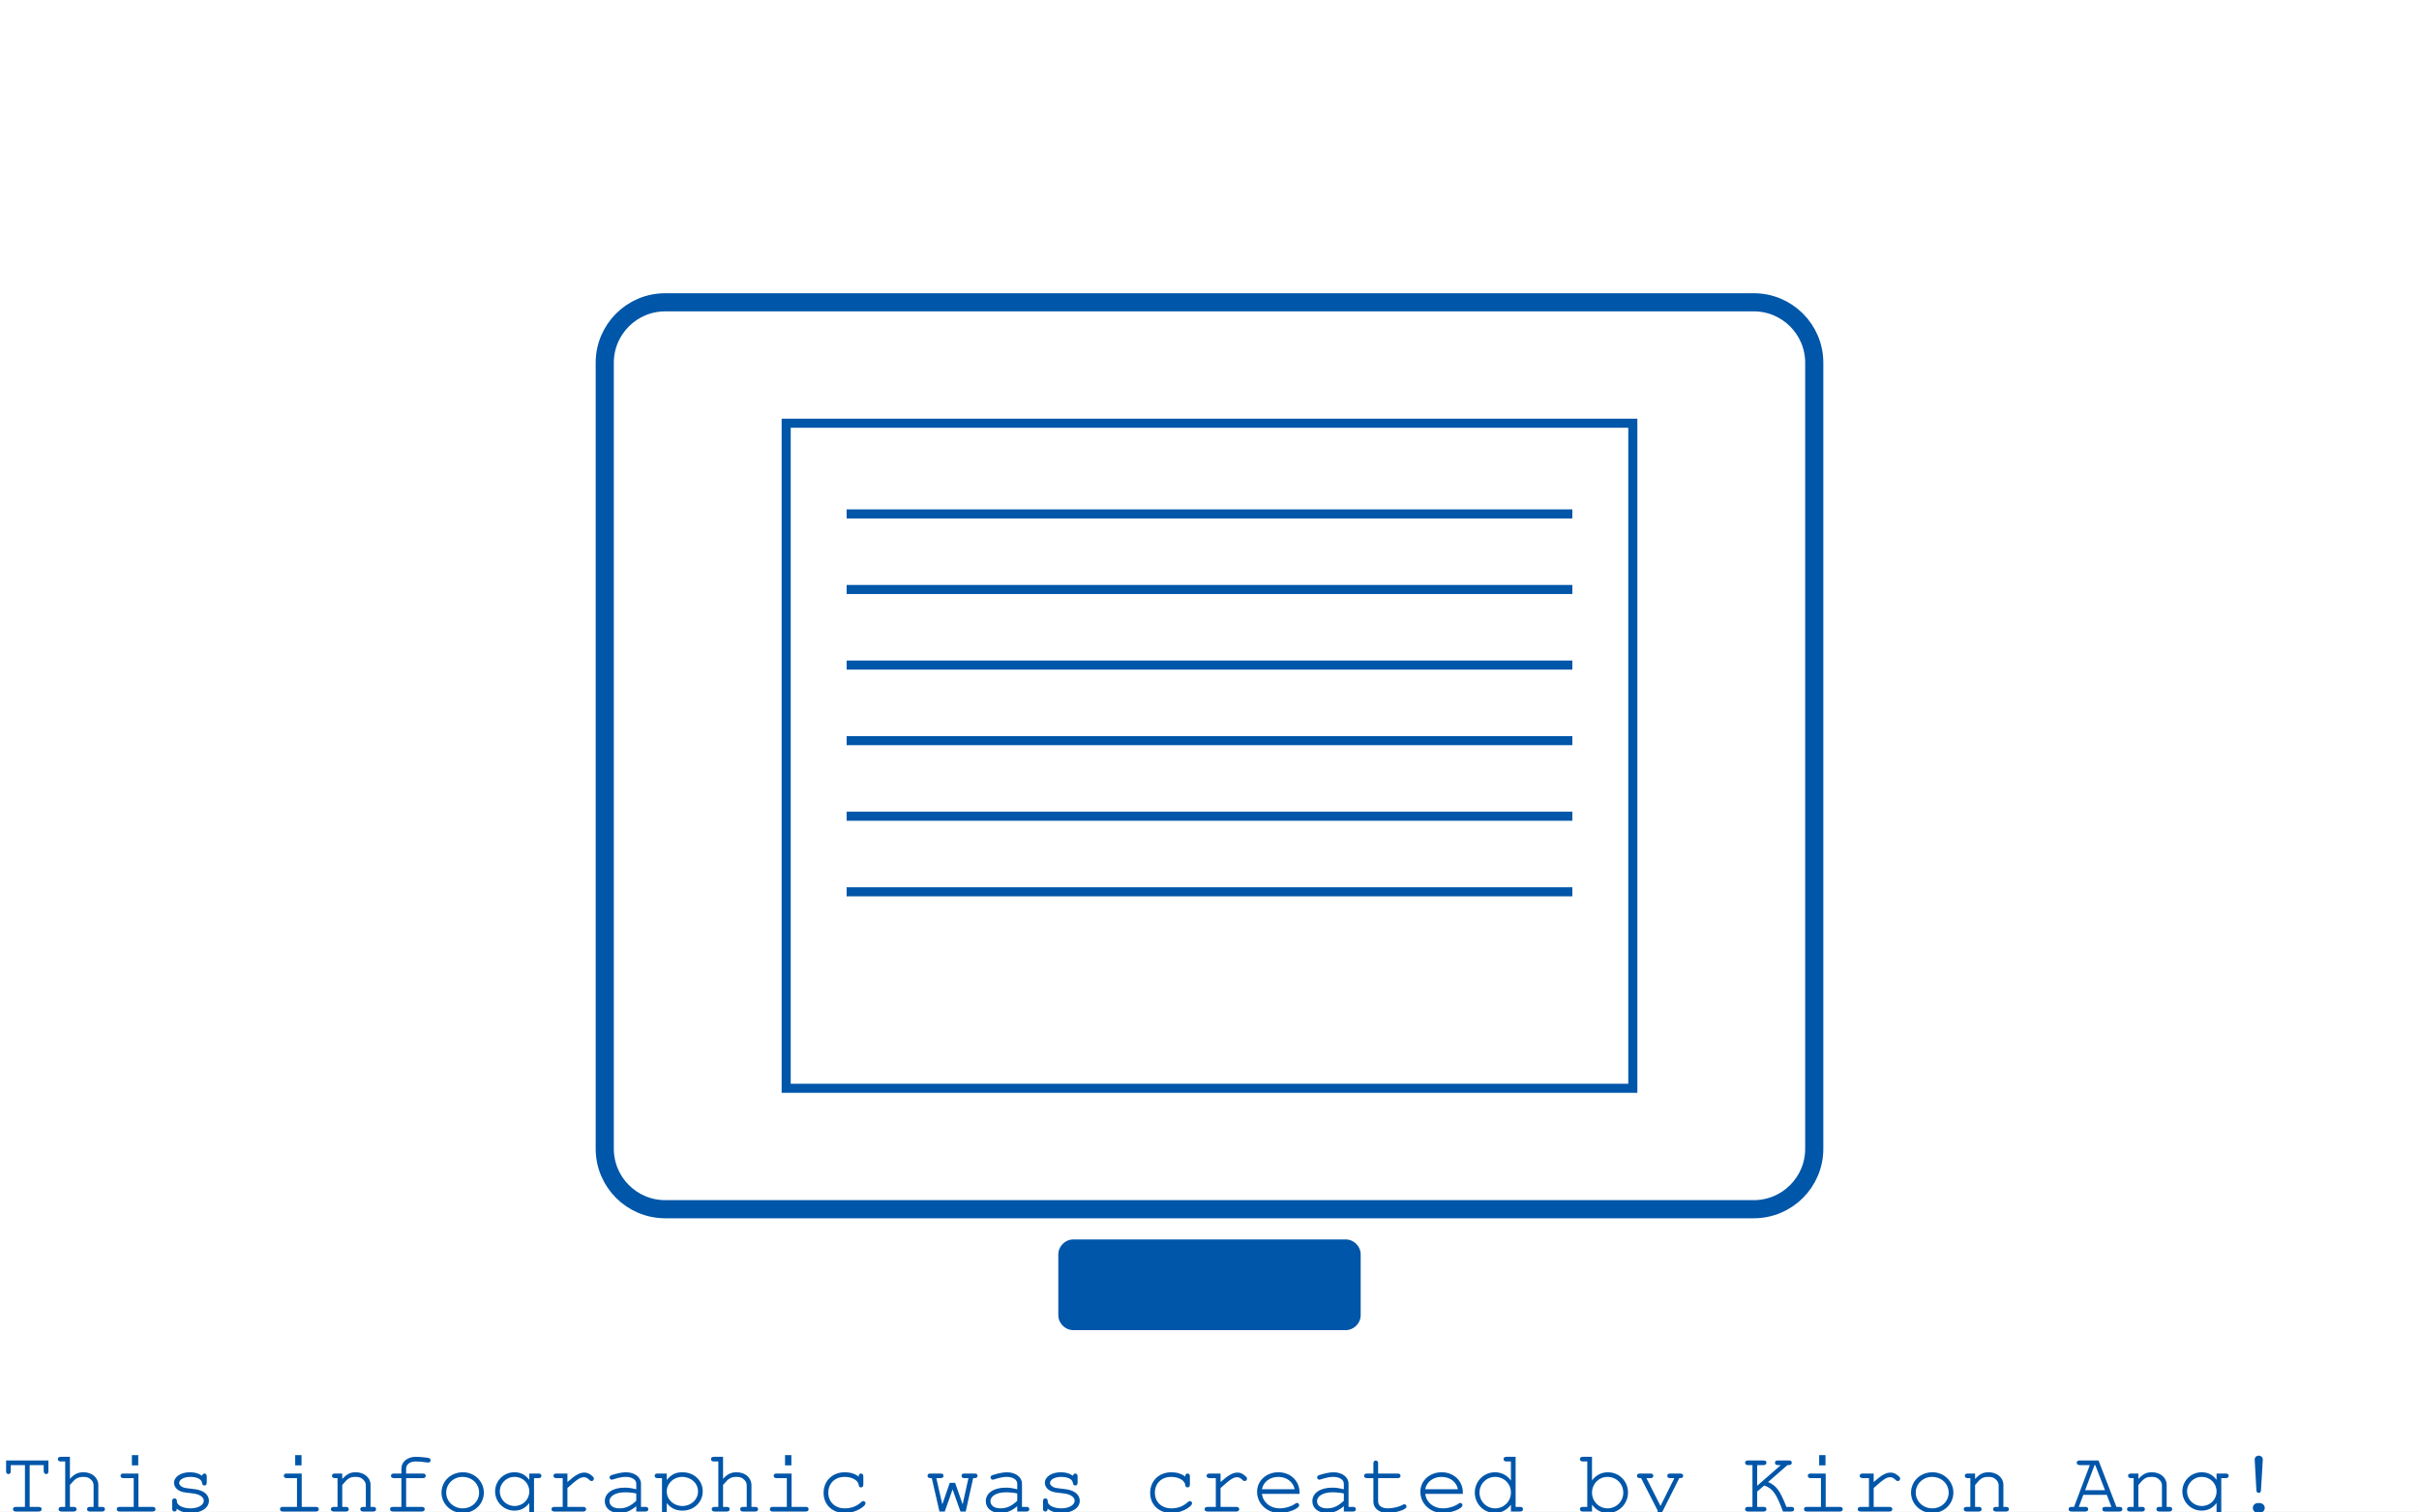
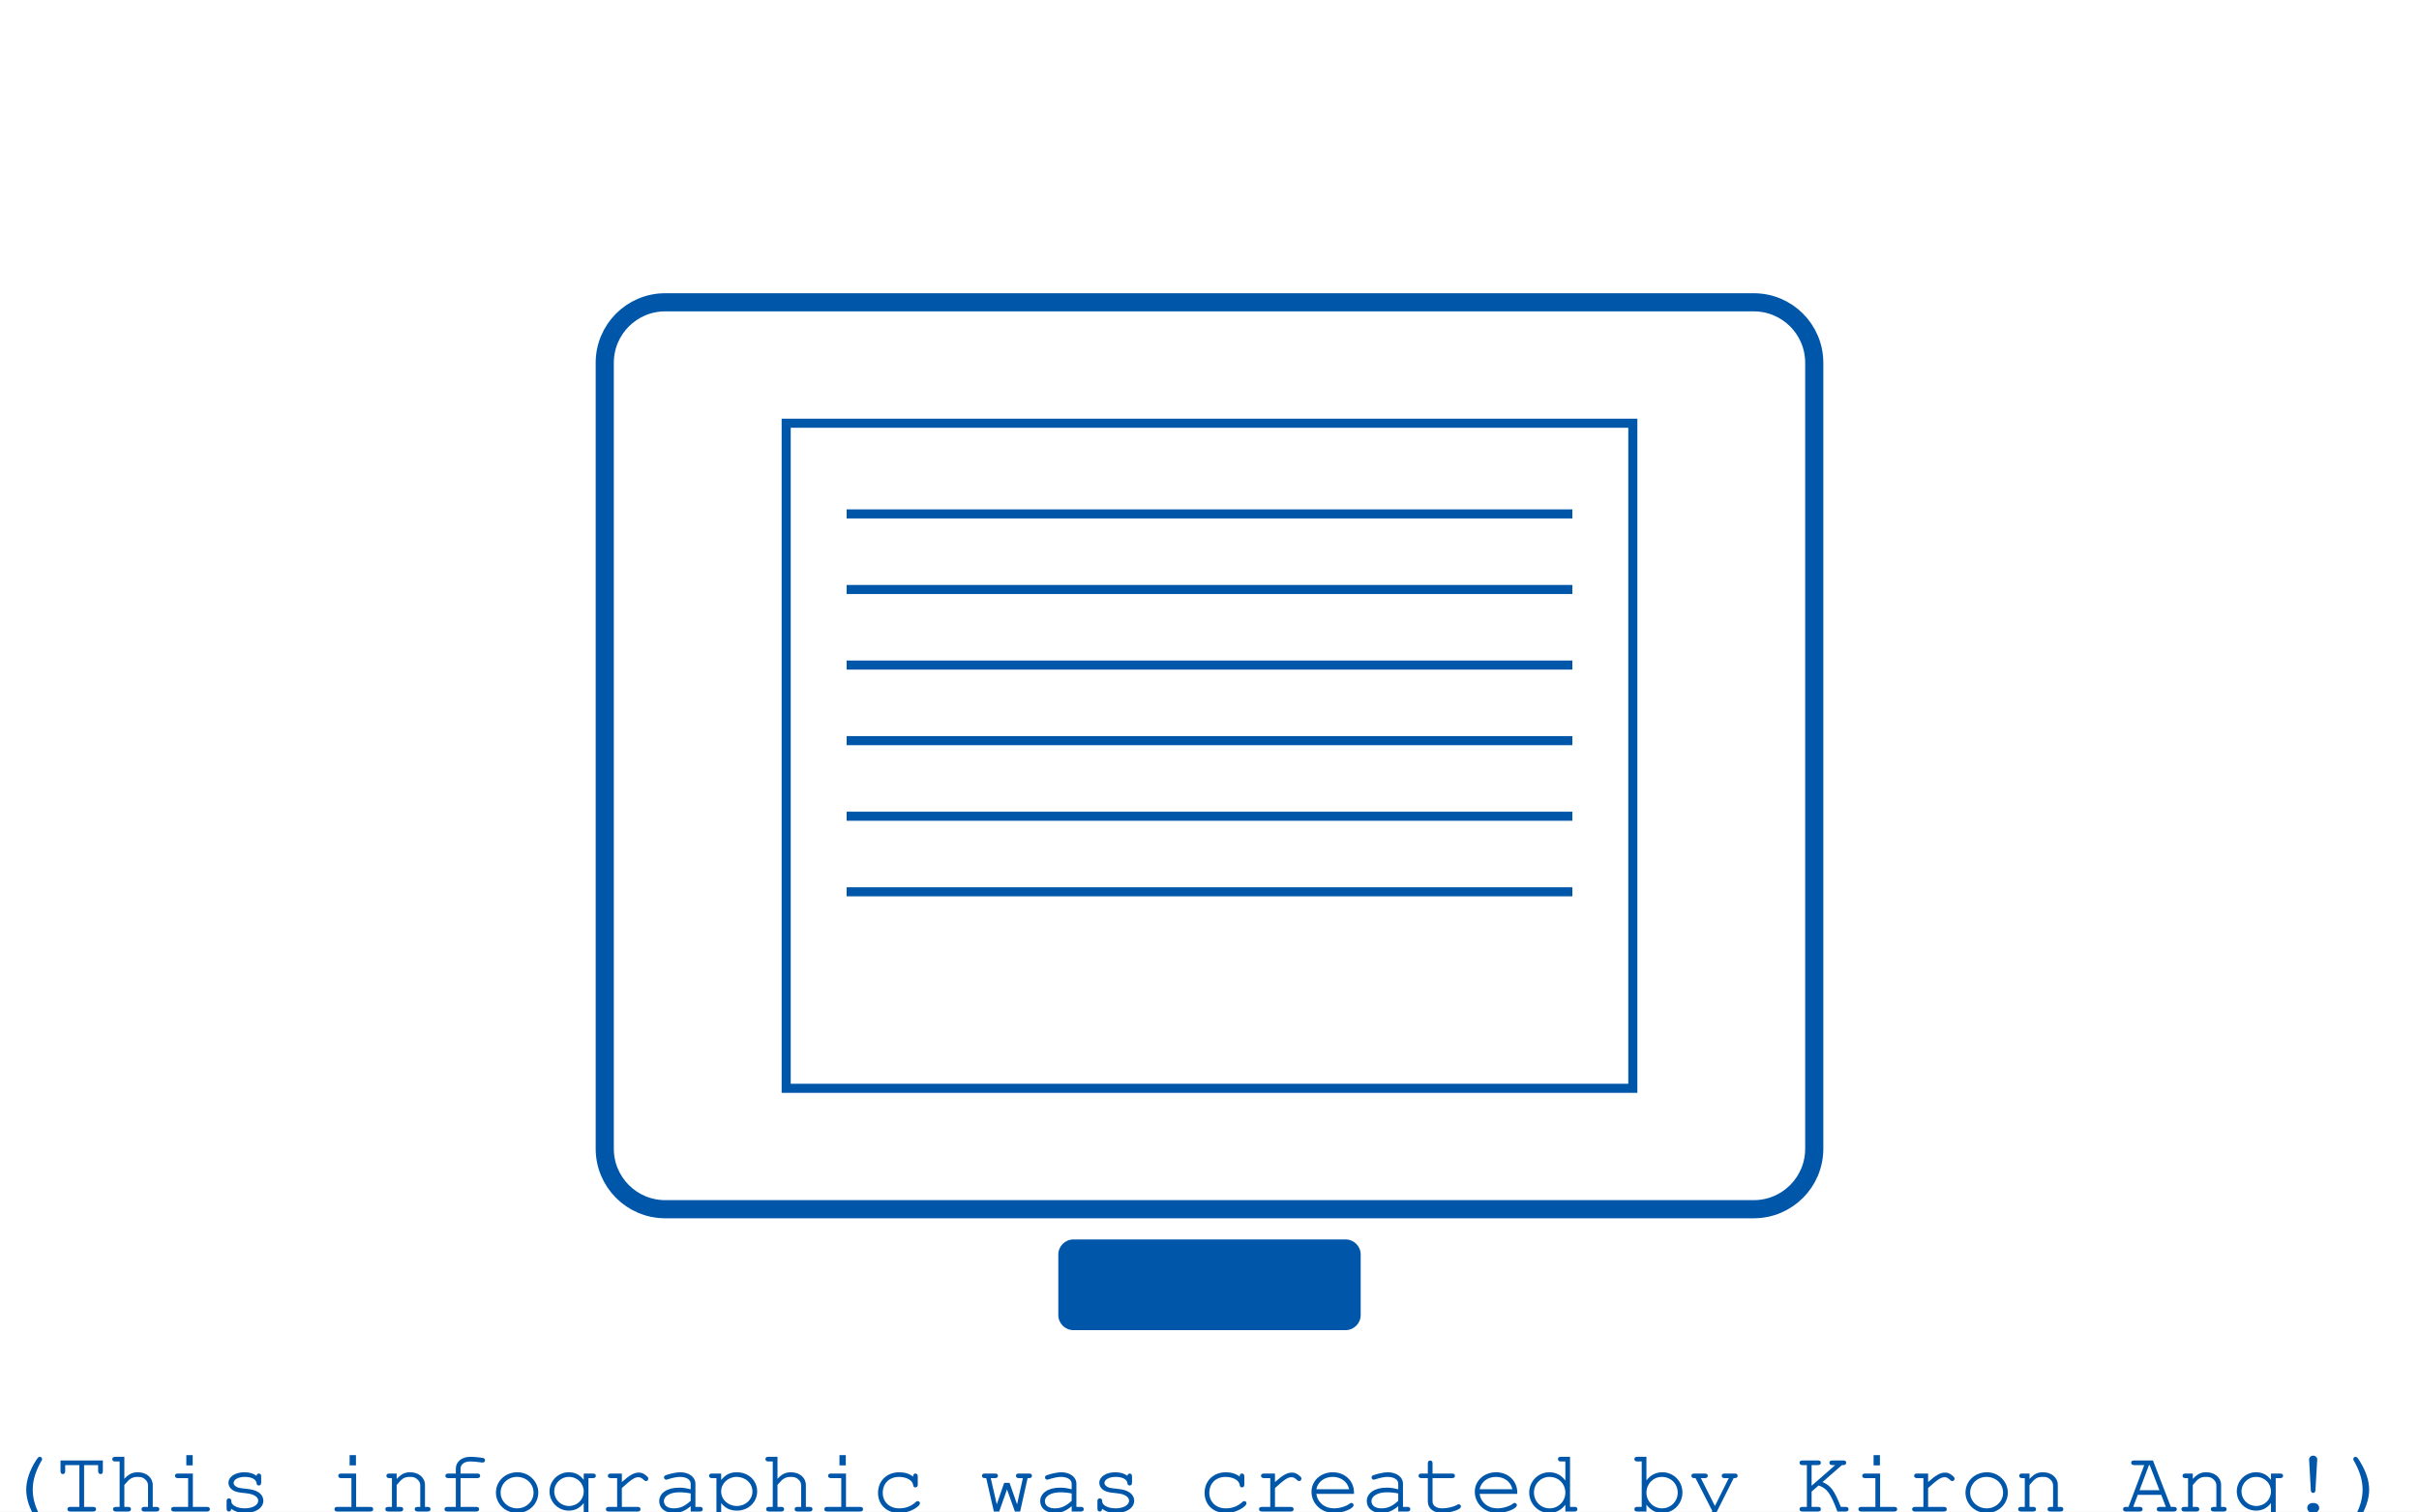
<svg xmlns="http://www.w3.org/2000/svg" width="800" height="500">
  <rect width="800" height="500" fill="white" />
  <rect x="200" y="100" width="400" height="300" rx="20" ry="20" fill="none" stroke="#0056a9" stroke-width="6" />
  <rect x="350.0" y="410" width="100" height="30" rx="5" fill="#0056a9" />
  <rect x="260" y="140" width="280" height="220" fill="none" stroke="#0056a9" stroke-width="3" />
  <line x1="280" y1="170" x2="520" y2="170" stroke="#0056a9" stroke-width="3" />
  <line x1="280" y1="195" x2="520" y2="195" stroke="#0056a9" stroke-width="3" />
  <line x1="280" y1="220" x2="520" y2="220" stroke="#0056a9" stroke-width="3" />
  <line x1="280" y1="245" x2="520" y2="245" stroke="#0056a9" stroke-width="3" />
  <line x1="280" y1="270" x2="520" y2="270" stroke="#0056a9" stroke-width="3" />
  <line x1="280" y1="295" x2="520" y2="295" stroke="#0056a9" stroke-width="3" />
-   <text x="0" y="500" font-size="30" fill="#0056a9" font-family="Courier, monospace">This infographic was created by Kiron Ang!</text>
+   <text x="0" y="500" font-size="30" fill="#0056a9" font-family="Courier, monospace">(This infographic  was created by Kiron Ang!)</text>
</svg>
